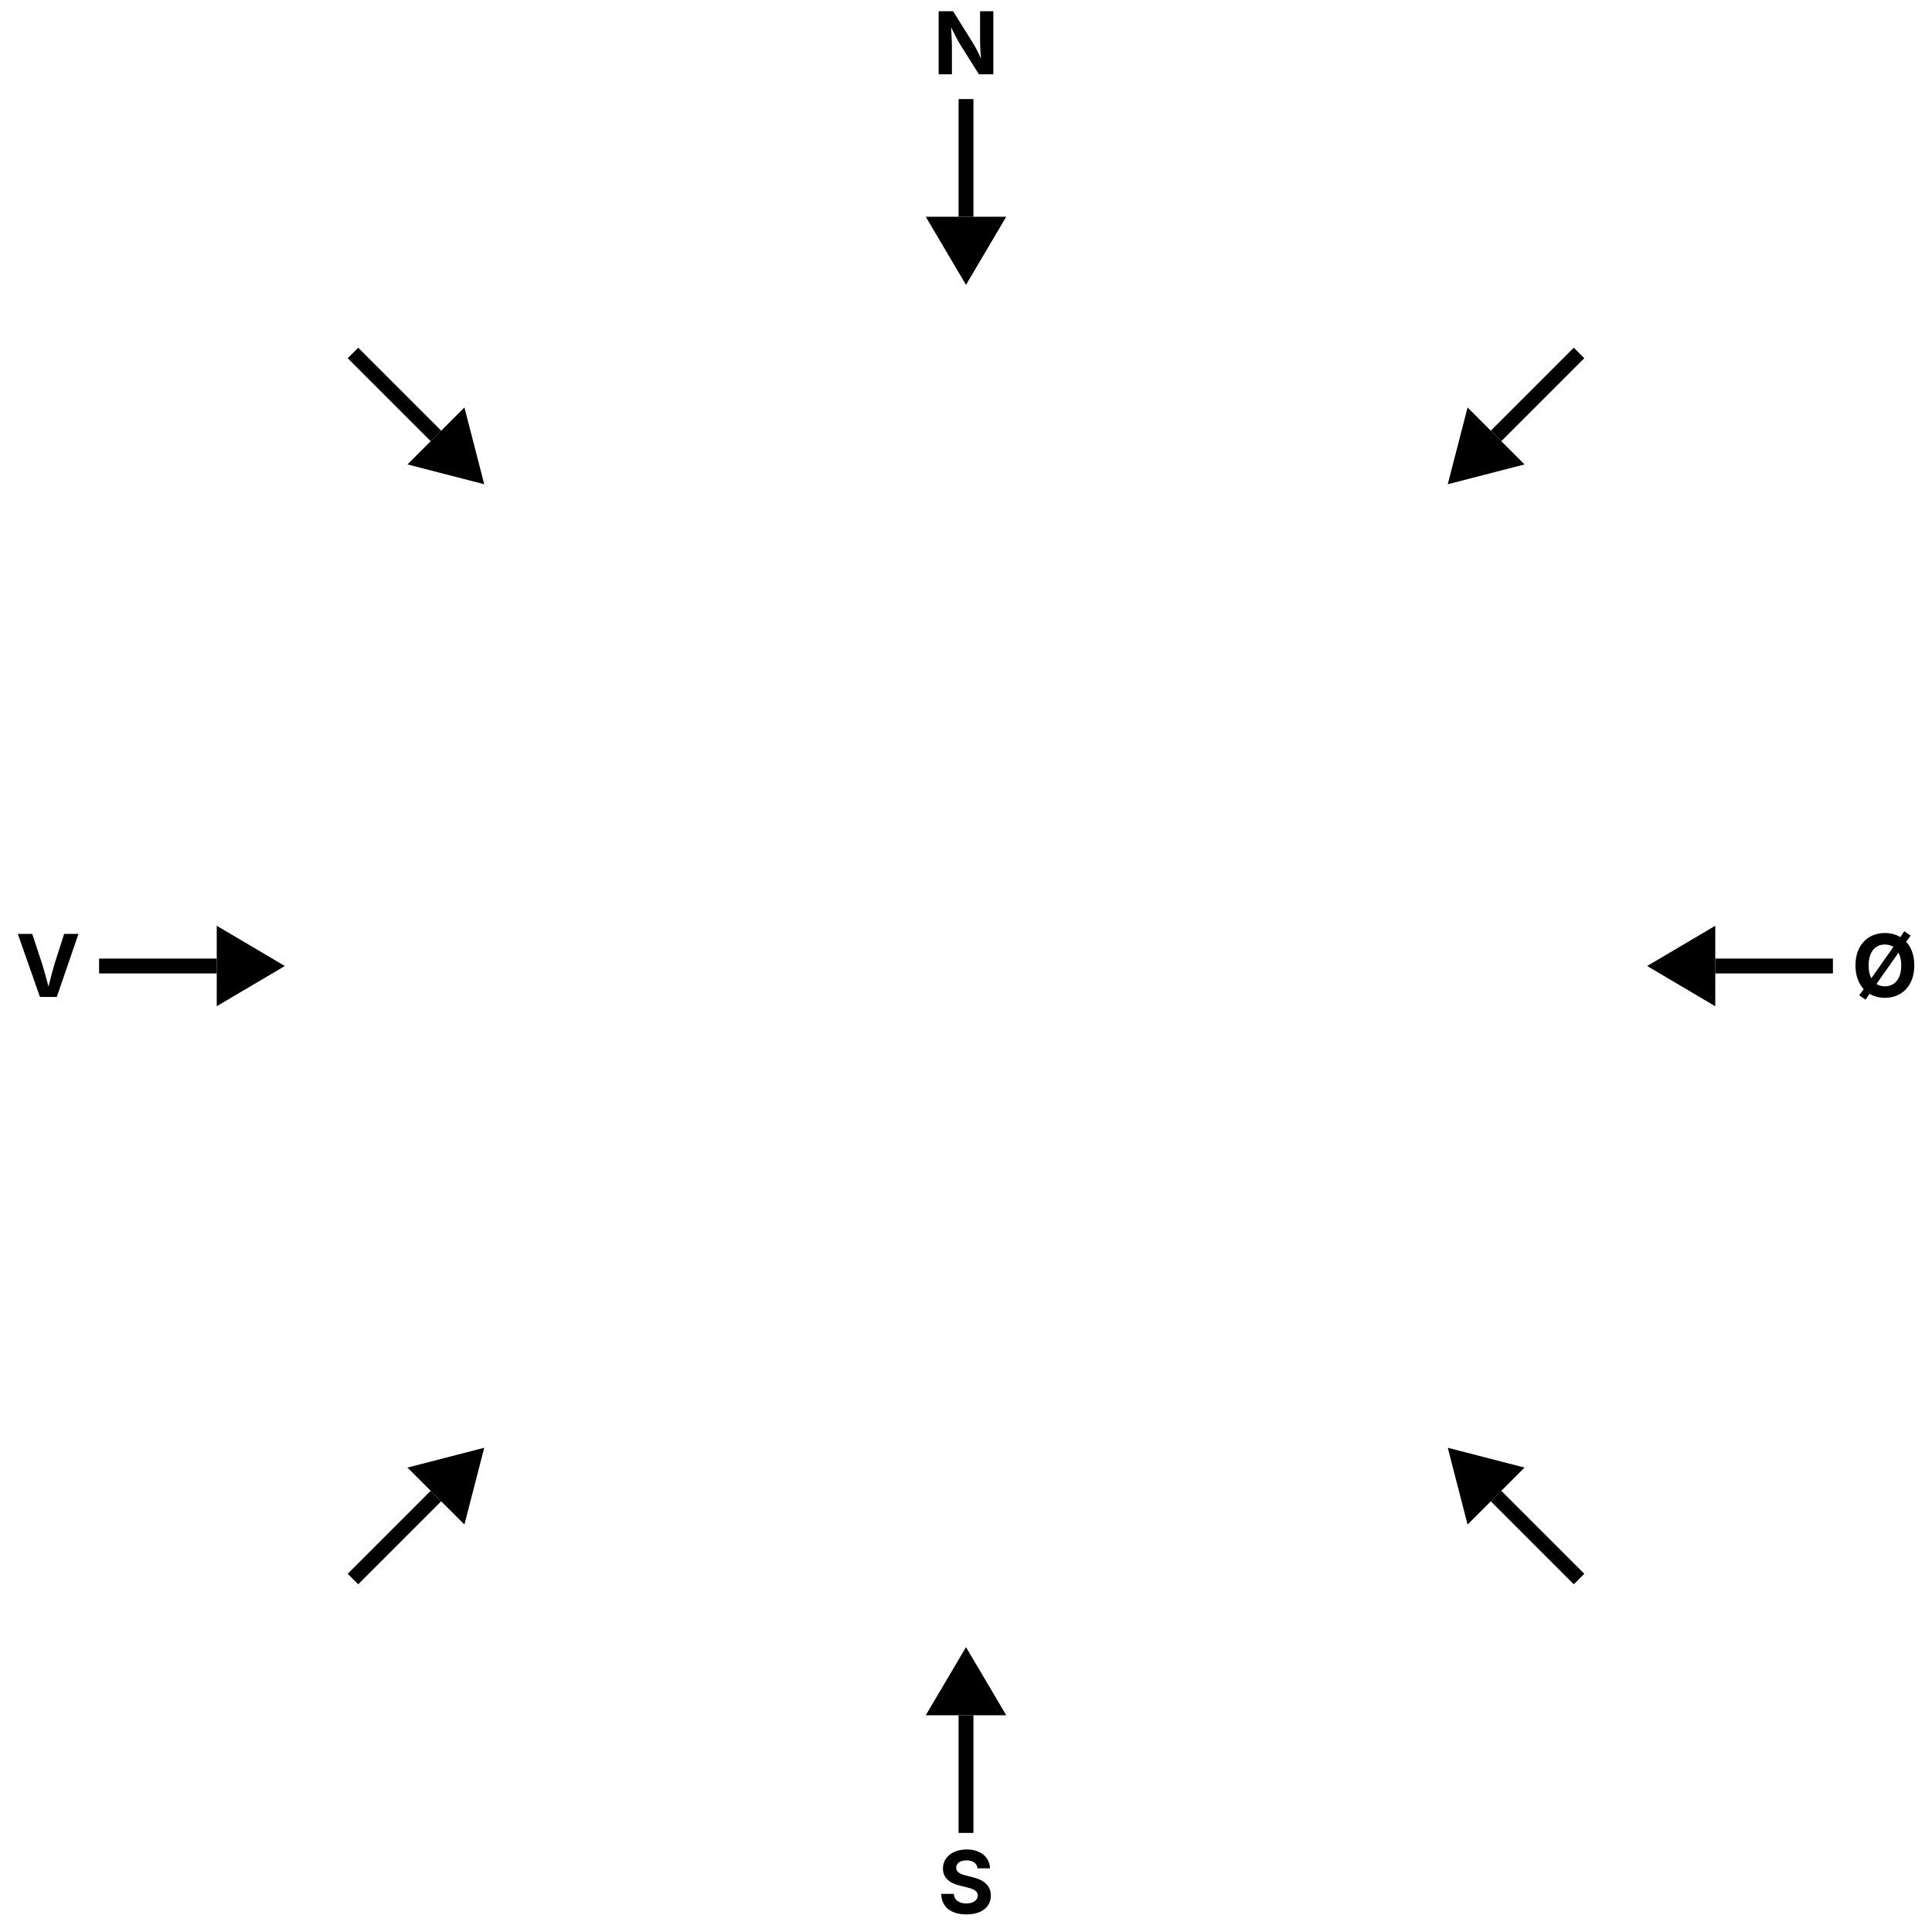
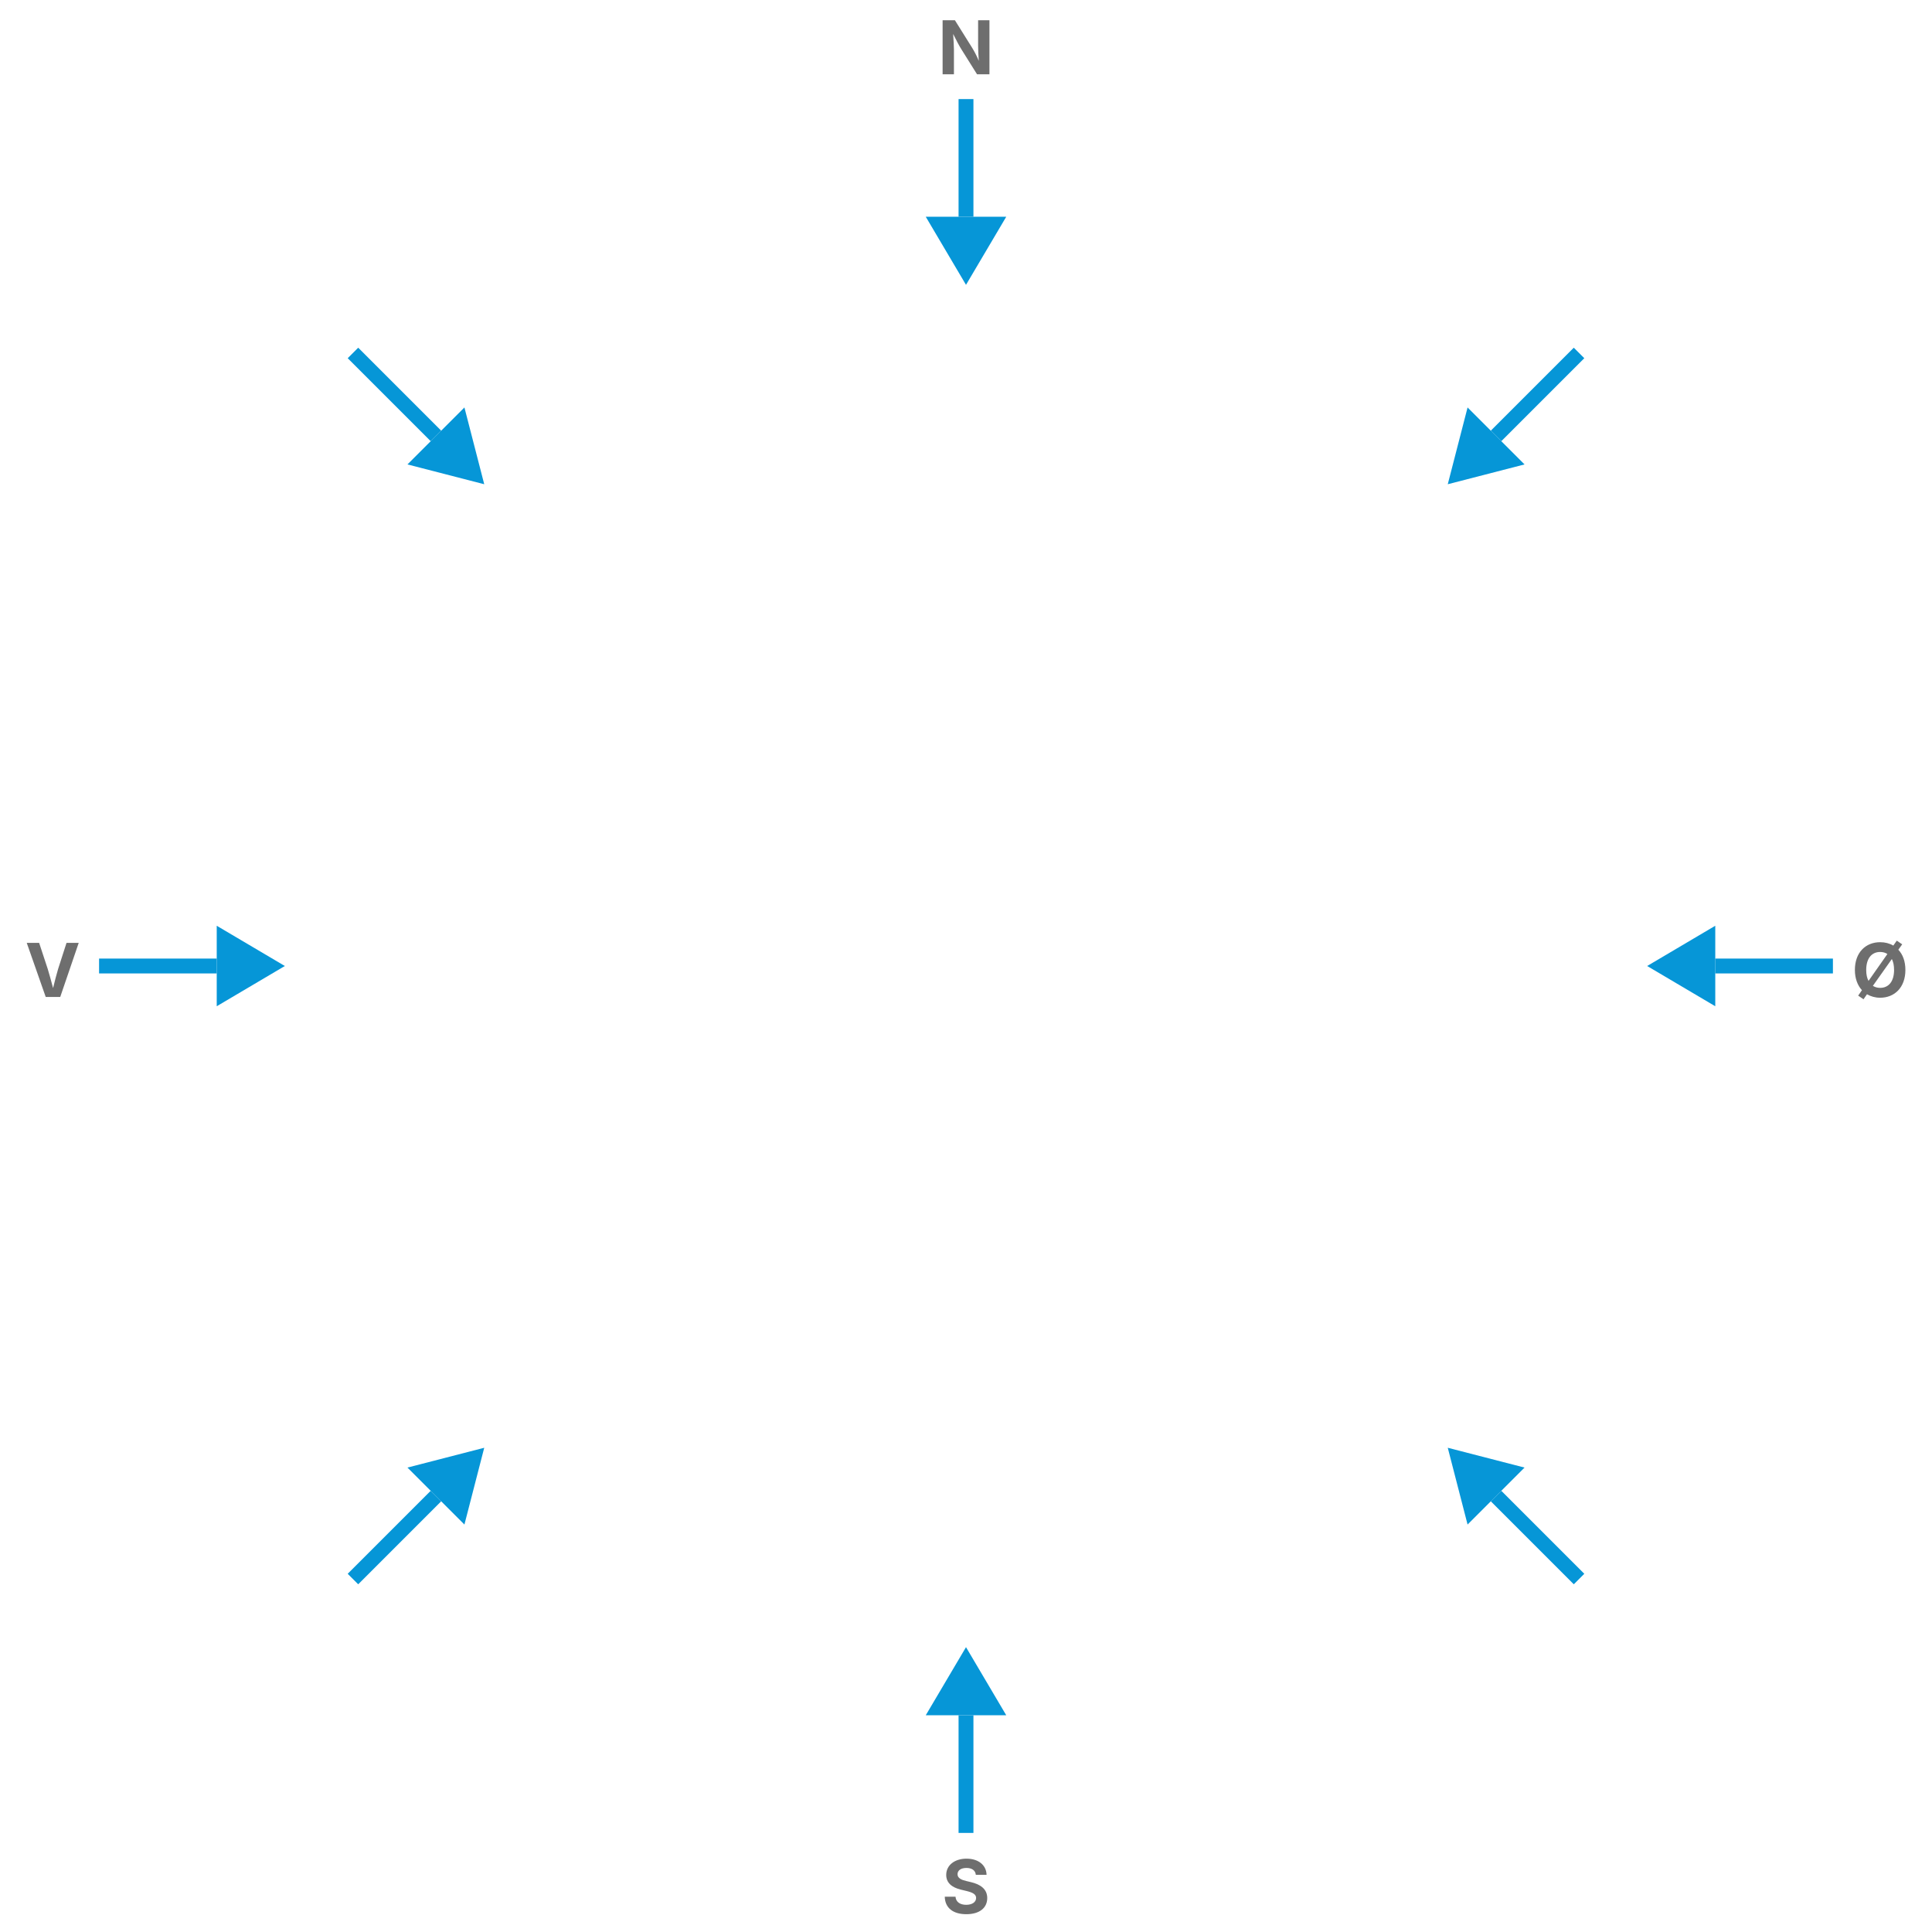
<svg xmlns="http://www.w3.org/2000/svg" viewBox="0 0 312 312" role="img" aria-label="Piler som peker inn mot tomta fra åtte vindretninger, merket nord, øst, sør og vest">
-   <g stroke="#000000" stroke-width="2.4" stroke-linecap="butt">
+   <g stroke="#0696D7" stroke-width="2.4" stroke-linecap="butt">
    <line x1="156" y1="296" x2="156" y2="277" />
-     <polygon points="156,266 149.5,277 162.5,277" stroke="none" fill="#000000" />
+     <polygon points="156,266 149.5,277 162.5,277" stroke="none" fill="#0696D7" />
    <line x1="57" y1="255" x2="70.4" y2="241.6" />
-     <polygon points="78.2,233.8 65.8,237 75,246.2" stroke="none" fill="#000000" />
+     <polygon points="78.2,233.8 65.8,237 75,246.2" stroke="none" fill="#0696D7" />
    <line x1="16" y1="156" x2="35" y2="156" />
-     <polygon points="46,156 35,149.5 35,162.5" stroke="none" fill="#000000" />
+     <polygon points="46,156 35,149.5 35,162.5" stroke="none" fill="#0696D7" />
    <line x1="57" y1="57" x2="70.4" y2="70.4" />
-     <polygon points="78.2,78.2 75,65.8 65.8,75" stroke="none" fill="#000000" />
+     <polygon points="78.2,78.2 75,65.8 65.8,75" stroke="none" fill="#0696D7" />
    <line x1="156" y1="16" x2="156" y2="35" />
-     <polygon points="156,46 162.5,35 149.5,35" stroke="none" fill="#000000" />
+     <polygon points="156,46 162.5,35 149.5,35" stroke="none" fill="#0696D7" />
    <line x1="255" y1="57" x2="241.6" y2="70.4" />
-     <polygon points="233.8,78.2 246.2,75 237,65.8" stroke="none" fill="#000000" />
+     <polygon points="233.8,78.2 246.2,75 237,65.8" stroke="none" fill="#0696D7" />
    <line x1="296" y1="156" x2="277" y2="156" />
-     <polygon points="266,156 277,162.5 277,149.5" stroke="none" fill="#000000" />
+     <polygon points="266,156 277,162.5 277,149.5" stroke="none" fill="#0696D7" />
    <line x1="255" y1="255" x2="241.6" y2="241.6" />
-     <polygon points="233.8,233.8 237,246.2 246.2,237" stroke="none" fill="#000000" />
+     <polygon points="233.8,233.8 237,246.2 246.2,237" stroke="none" fill="#0696D7" />
  </g>
-   <g font-family="'Artifakt Element','Inter','Helvetica Neue',Helvetica,Arial,sans-serif" font-size="14" font-weight="700" fill="#000000">
+   <g font-family="'Artifakt Element','Inter','Helvetica Neue',Helvetica,Arial,sans-serif" font-size="12" font-weight="700" fill="#6E6E6E">
    <text x="156" y="12" text-anchor="middle">N</text>
    <text x="156" y="309" text-anchor="middle">S</text>
    <text x="299" y="161" text-anchor="start">Ø</text>
    <text x="13" y="161" text-anchor="end">V</text>
  </g>
</svg>
